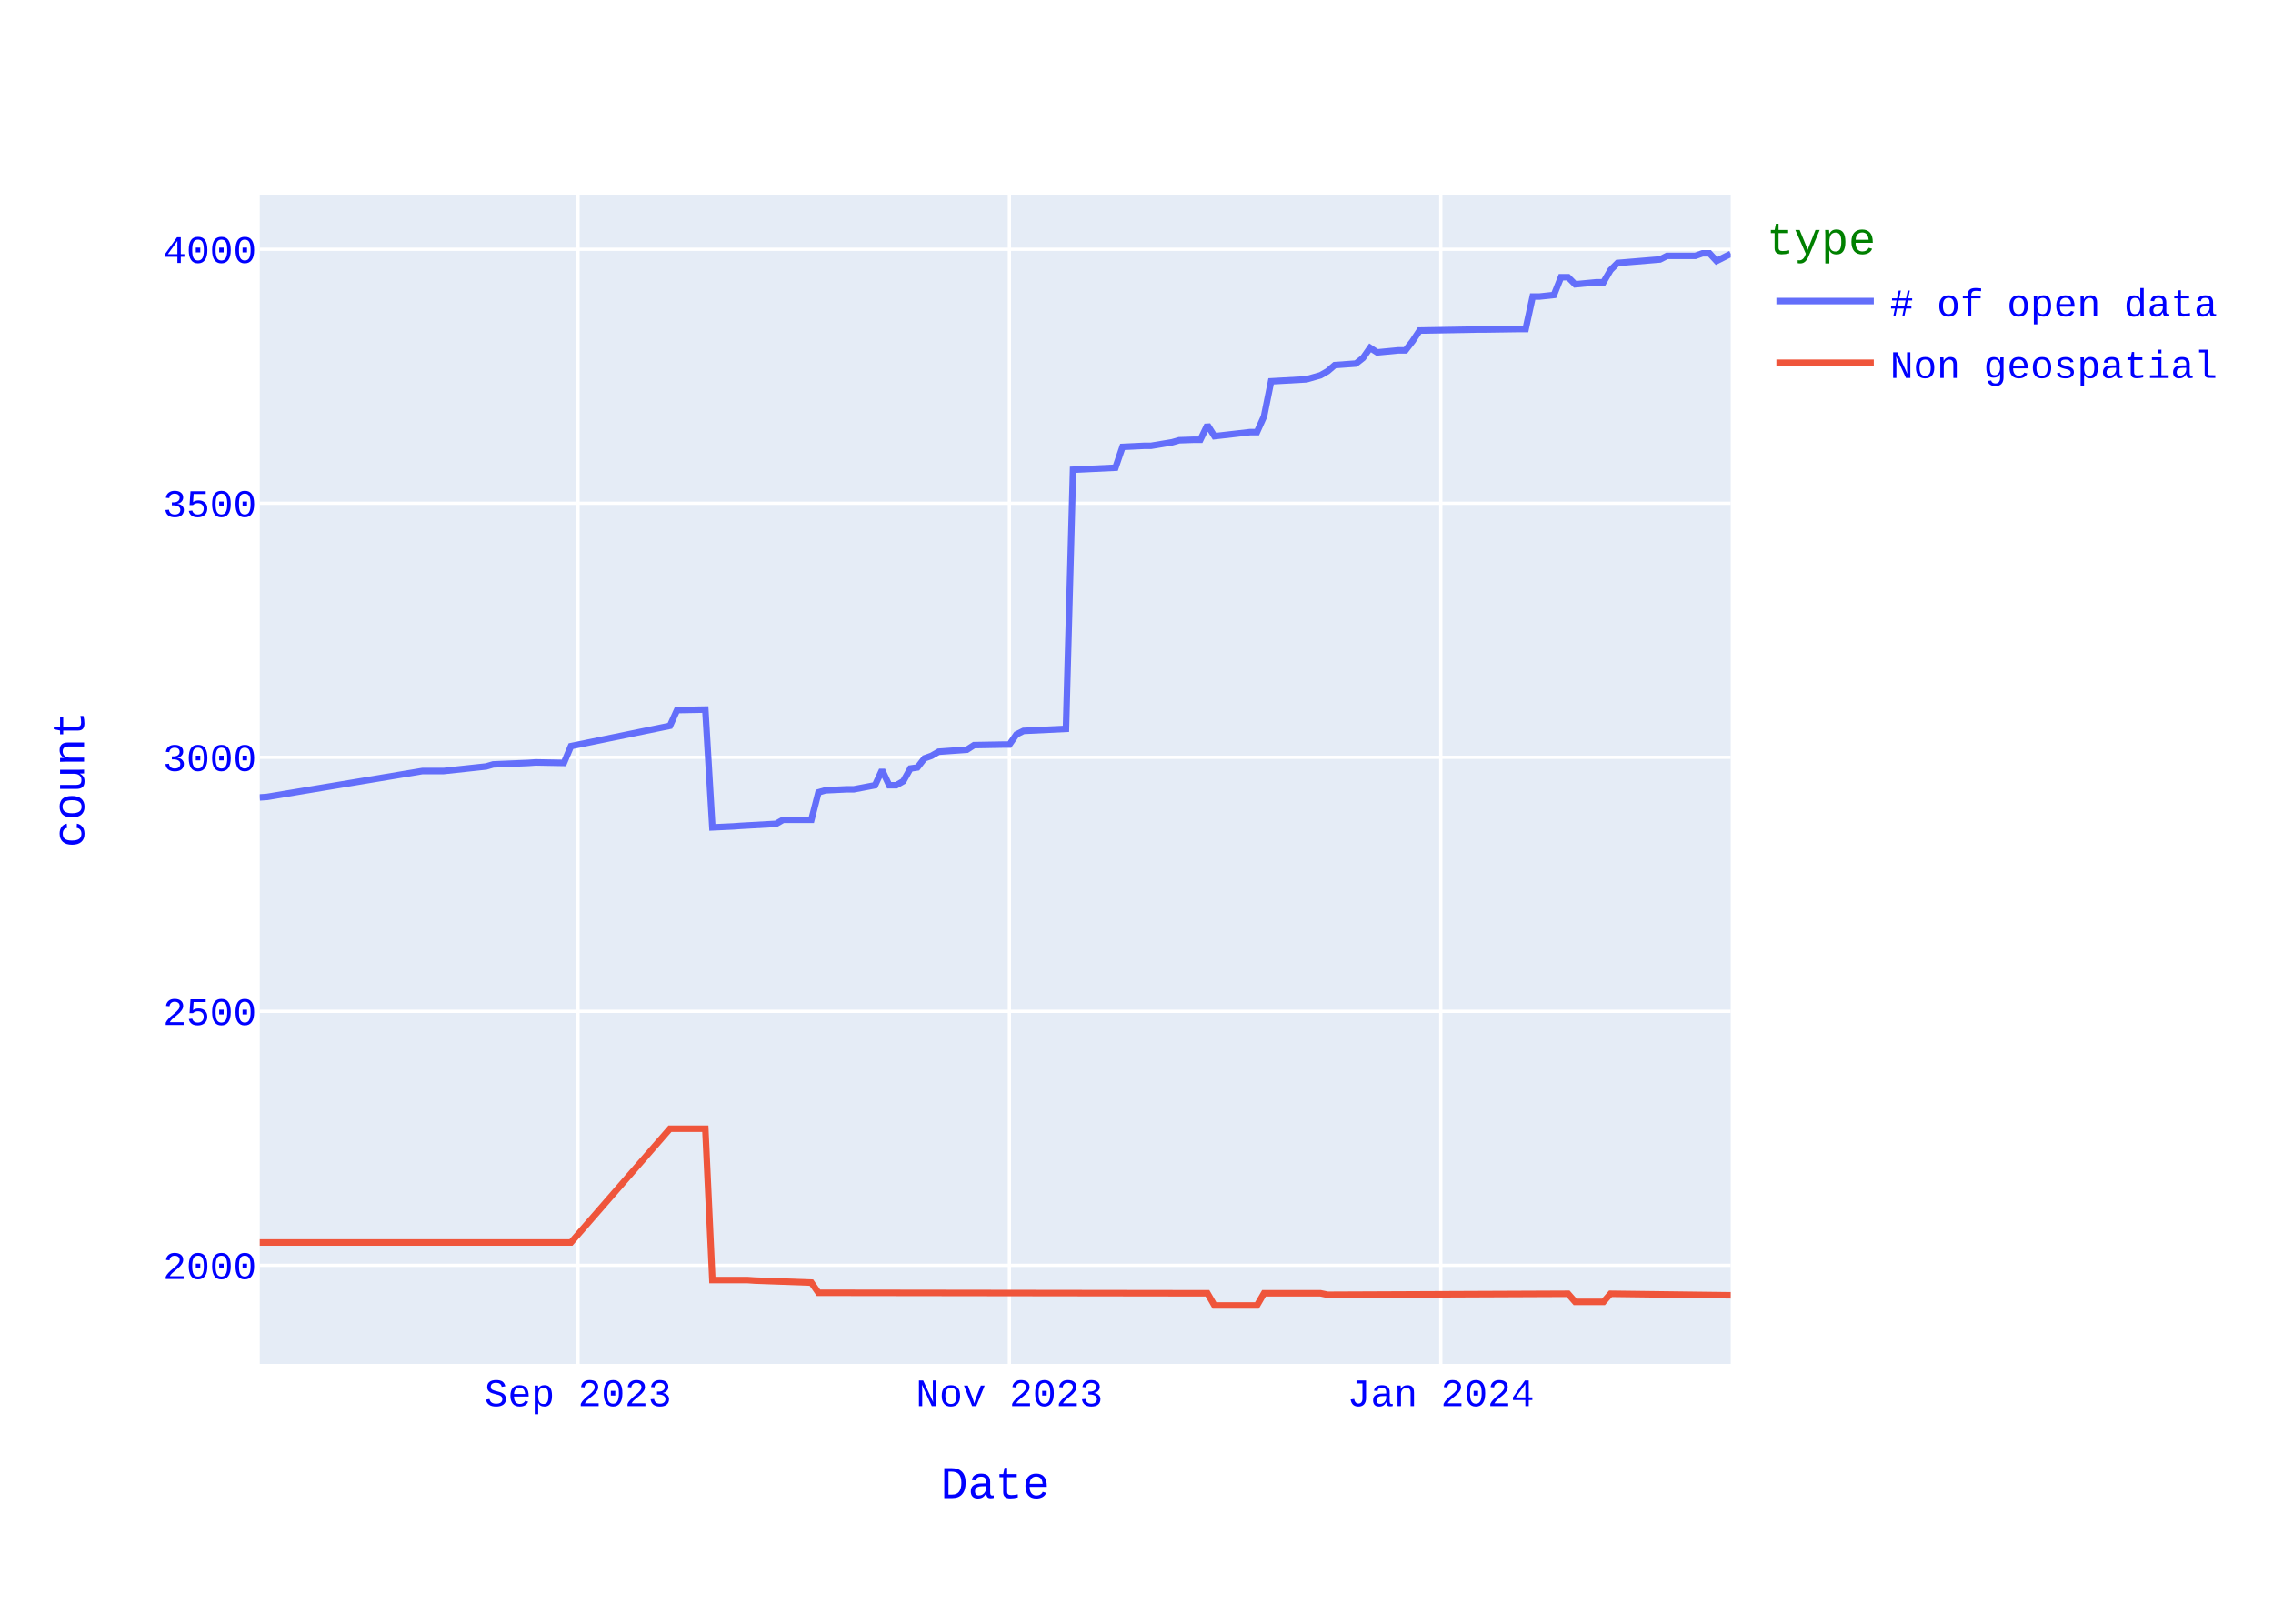
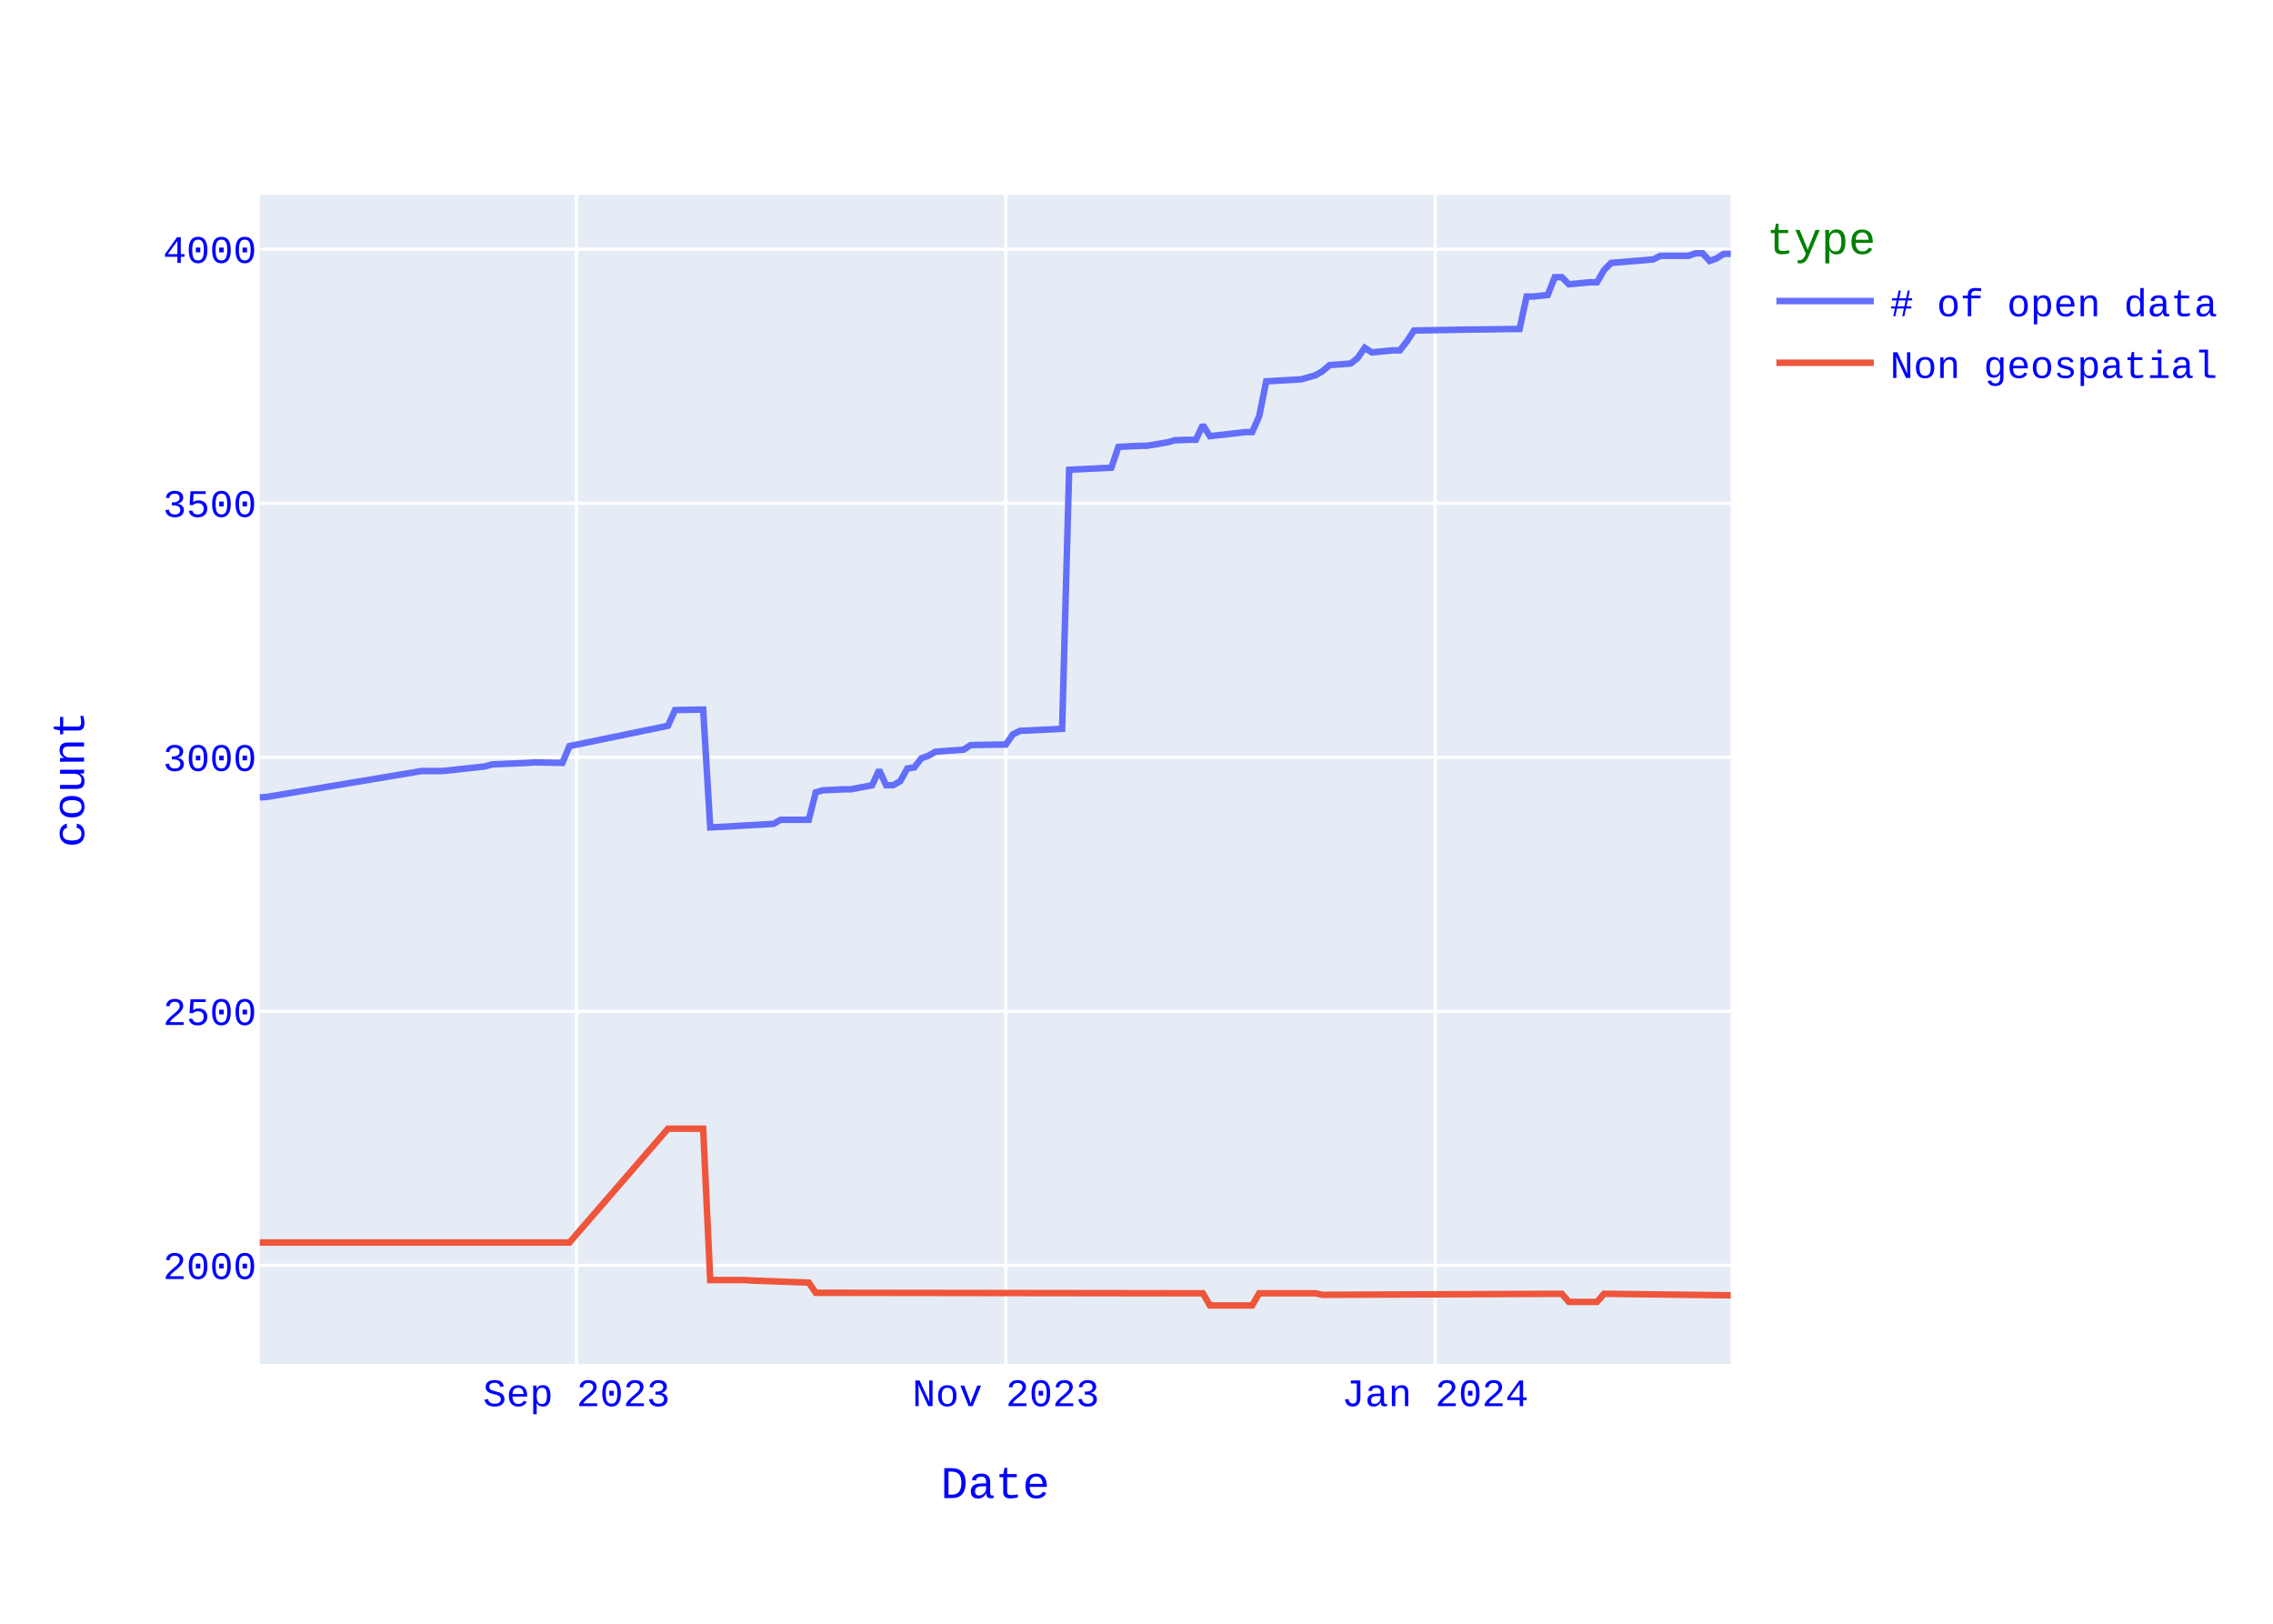
<svg xmlns="http://www.w3.org/2000/svg" class="main-svg" width="700" height="500" style="" viewBox="0 0 700 500">
  <rect x="0" y="0" width="700" height="500" style="fill: rgb(255, 255, 255); fill-opacity: 1;" />
-   <defs id="defs-c185b8">
+   <defs id="defs-371c7c">
    <g class="clips">
-       <clipPath id="clipc185b8xyplot" class="plotclip">
+       <clipPath id="clip371c7cxyplot" class="plotclip">
        <rect width="453" height="360" />
      </clipPath>
-       <clipPath class="axesclip" id="clipc185b8x">
+       <clipPath class="axesclip" id="clip371c7cx">
        <rect x="80" y="0" width="453" height="500" />
      </clipPath>
-       <clipPath class="axesclip" id="clipc185b8y">
+       <clipPath class="axesclip" id="clip371c7cy">
        <rect x="0" y="60" width="700" height="360" />
      </clipPath>
-       <clipPath class="axesclip" id="clipc185b8xy">
+       <clipPath class="axesclip" id="clip371c7cxy">
        <rect x="80" y="60" width="453" height="360" />
      </clipPath>
    </g>
    <g class="gradients" />
    <g class="patterns" />
  </defs>
  <g class="bglayer">
    <rect class="bg" x="80" y="60" width="453" height="360" style="fill: rgb(229, 236, 246); fill-opacity: 1; stroke-width: 0;" />
  </g>
  <g class="layer-below">
    <g class="imagelayer" />
    <g class="shapelayer" />
  </g>
  <g class="cartesianlayer">
    <g class="subplot xy">
      <g class="layer-subplot">
        <g class="shapelayer" />
        <g class="imagelayer" />
      </g>
      <g class="minor-gridlayer">
        <g class="x" />
        <g class="y" />
      </g>
      <g class="gridlayer">
        <g class="x">
-           <path class="xgrid crisp" transform="translate(178,0)" d="M0,60v360" style="stroke: rgb(255, 255, 255); stroke-opacity: 1; stroke-width: 1px;" />
-           <path class="xgrid crisp" transform="translate(310.86,0)" d="M0,60v360" style="stroke: rgb(255, 255, 255); stroke-opacity: 1; stroke-width: 1px;" />
-           <path class="xgrid crisp" transform="translate(443.71,0)" d="M0,60v360" style="stroke: rgb(255, 255, 255); stroke-opacity: 1; stroke-width: 1px;" />
+           <path class="xgrid crisp" transform="translate(177.54,0)" d="M0,60v360" style="stroke: rgb(255, 255, 255); stroke-opacity: 1; stroke-width: 1px;" />
+           <path class="xgrid crisp" transform="translate(309.75,0)" d="M0,60v360" style="stroke: rgb(255, 255, 255); stroke-opacity: 1; stroke-width: 1px;" />
+           <path class="xgrid crisp" transform="translate(441.97,0)" d="M0,60v360" style="stroke: rgb(255, 255, 255); stroke-opacity: 1; stroke-width: 1px;" />
        </g>
        <g class="y">
          <path class="ygrid crisp" transform="translate(0,389.64)" d="M80,0h453" style="stroke: rgb(255, 255, 255); stroke-opacity: 1; stroke-width: 1px;" />
          <path class="ygrid crisp" transform="translate(0,311.42)" d="M80,0h453" style="stroke: rgb(255, 255, 255); stroke-opacity: 1; stroke-width: 1px;" />
          <path class="ygrid crisp" transform="translate(0,233.19)" d="M80,0h453" style="stroke: rgb(255, 255, 255); stroke-opacity: 1; stroke-width: 1px;" />
          <path class="ygrid crisp" transform="translate(0,154.97)" d="M80,0h453" style="stroke: rgb(255, 255, 255); stroke-opacity: 1; stroke-width: 1px;" />
          <path class="ygrid crisp" transform="translate(0,76.75)" d="M80,0h453" style="stroke: rgb(255, 255, 255); stroke-opacity: 1; stroke-width: 1px;" />
        </g>
      </g>
      <g class="zerolinelayer" />
      <path class="xlines-below" />
      <path class="ylines-below" />
      <g class="overlines-below" />
      <g class="xaxislayer-below" />
      <g class="yaxislayer-below" />
      <g class="overaxes-below" />
-       <g class="plot" transform="translate(80,60)" clip-path="url(#clipc185b8xyplot)">
+       <g class="plot" transform="translate(80,60)" clip-path="url(#clip371c7cxyplot)">
        <g class="scatterlayer mlayer">
-           <g class="trace scatter tracef0e0e2" style="stroke-miterlimit: 2; opacity: 1;">
+           <g class="trace scatter tracebf1dc4" style="stroke-miterlimit: 2; opacity: 1;">
            <g class="fills" />
            <g class="errorbars" />
            <g class="lines">
-               <path class="js-line" d="M453,18.16L448.64,20.35L446.47,18L444.29,18L442.11,18.78L433.4,18.78L431.22,19.88L418.15,20.97L415.98,23.16L413.8,26.92L411.62,26.92L405.09,27.54L402.91,25.35L400.73,25.35L398.55,30.83L394.2,31.3L392.02,31.3L389.84,41.31L387.66,41.31L376.77,41.47L374.6,41.47L357.17,41.78L355,45.07L352.82,47.88L350.64,47.88L344.11,48.51L341.93,47.1L339.75,50.23L337.57,51.95L331.04,52.42L328.86,54.3L326.68,55.55L322.33,56.8L311.44,57.42L309.26,68.22L307.08,73.07L304.9,73.07L294.01,74.32L291.84,70.88L289.66,75.42L287.48,75.42L283.13,75.57L280.95,76.2L274.41,77.29L272.24,77.29L265.7,77.61L263.52,84.02L250.46,84.65L248.28,164.43L235.21,165.06L233.03,166.15L230.86,169.28L228.68,169.28L219.97,169.44L217.79,170.85L209.08,171.47L206.9,172.73L204.72,173.51L202.54,176.32L200.37,176.64L198.19,180.55L196.01,181.8L193.83,181.8L191.65,177.11L189.48,181.8L182.94,183.05L180.76,183.05L174.23,183.36L172.05,183.99L169.88,192.44L167.7,192.44L161.16,192.44L158.99,193.69L148.1,194.31L145.92,194.47L139.38,194.78L137.21,158.49L128.5,158.65L126.32,163.49L95.83,169.75L93.65,174.92L84.94,174.76L82.76,174.92L71.87,175.38L69.69,176.01L56.63,177.42L54.45,177.42L50.09,177.42L2.18,185.4L0,185.55" style="vector-effect: none; fill: none; stroke: rgb(99, 110, 250); stroke-opacity: 1; stroke-width: 2px; opacity: 1;" />
+               <path class="js-line" d="M453,18.16L450.83,18.16L448.67,19.56L446.5,20.35L444.33,18L442.16,18L440,18.78L431.33,18.78L429.16,19.88L416.15,20.97L413.99,23.16L411.82,26.92L409.65,26.92L403.15,27.54L400.98,25.35L398.81,25.35L396.65,30.83L392.31,31.3L390.14,31.3L387.98,41.31L385.81,41.31L374.97,41.47L372.8,41.47L355.46,41.78L353.3,45.07L351.13,47.88L348.96,47.88L342.46,48.51L340.29,47.1L338.12,50.23L335.96,51.95L329.45,52.42L327.29,54.3L325.12,55.55L320.78,56.8L309.95,57.42L307.78,68.22L305.61,73.07L303.44,73.07L292.61,74.32L290.44,70.88L288.27,75.42L286.11,75.42L281.77,75.57L279.6,76.2L273.1,77.29L270.93,77.29L264.43,77.61L262.26,84.02L249.26,84.65L247.09,164.43L234.09,165.06L231.92,166.15L229.75,169.28L227.58,169.28L218.91,169.44L216.75,170.85L208.08,171.47L205.91,172.73L203.74,173.51L201.57,176.32L199.41,176.64L197.24,180.55L195.07,181.8L192.9,181.8L190.74,177.11L188.57,181.8L182.07,183.05L179.9,183.05L173.4,183.36L171.23,183.99L169.06,192.44L166.89,192.44L160.39,192.44L158.22,193.69L147.39,194.31L145.22,194.47L138.72,194.78L136.55,158.49L127.88,158.65L125.71,163.49L95.37,169.75L93.2,174.92L84.53,174.76L82.36,174.92L71.53,175.38L69.36,176.01L56.35,177.42L54.19,177.42L49.85,177.42L2.17,185.4L0,185.55" style="vector-effect: none; fill: none; stroke: rgb(99, 110, 250); stroke-opacity: 1; stroke-width: 2px; opacity: 1;" />
            </g>
            <g class="points" />
            <g class="text" />
          </g>
-           <g class="trace scatter trace06bda9" style="stroke-miterlimit: 2; opacity: 1;">
+           <g class="trace scatter trace57f413" style="stroke-miterlimit: 2; opacity: 1;">
            <g class="fills" />
            <g class="errorbars" />
            <g class="lines">
-               <path class="js-line" d="M453,338.87L415.98,338.4L413.8,340.9L405.09,340.9L402.91,338.4L328.86,338.71L326.68,338.25L309.26,338.25L307.08,342L294.01,342L291.84,338.25L172.05,338.09L169.88,334.96L152.45,334.33L150.27,334.18L139.38,334.18L137.21,287.56L126.32,287.56L95.83,322.6L0,322.6" style="vector-effect: none; fill: none; stroke: rgb(239, 85, 59); stroke-opacity: 1; stroke-width: 2px; opacity: 1;" />
+               <path class="js-line" d="M453,338.87L413.99,338.4L411.82,340.9L403.15,340.9L400.98,338.4L327.29,338.71L325.12,338.25L307.78,338.25L305.61,342L292.61,342L290.44,338.25L171.23,338.09L169.06,334.96L151.72,334.33L149.56,334.18L138.72,334.18L136.55,287.56L125.71,287.56L95.37,322.6L0,322.6" style="vector-effect: none; fill: none; stroke: rgb(239, 85, 59); stroke-opacity: 1; stroke-width: 2px; opacity: 1;" />
            </g>
            <g class="points" />
            <g class="text" />
          </g>
        </g>
      </g>
      <g class="overplot" />
      <path class="xlines-above crisp" d="M0,0" style="fill: none;" />
      <path class="ylines-above crisp" d="M0,0" style="fill: none;" />
      <g class="overlines-above" />
      <g class="xaxislayer-above">
        <g class="xtick">
-           <text text-anchor="middle" x="0" y="433" transform="translate(178,0)" style="font-family: 'Courier New'; font-size: 12px; fill: rgb(0, 0, 255); fill-opacity: 1; white-space: pre; opacity: 1;">Sep 2023</text>
+           <text text-anchor="middle" x="0" y="433" transform="translate(177.54,0)" style="font-family: 'Courier New'; font-size: 12px; fill: rgb(0, 0, 255); fill-opacity: 1; white-space: pre; opacity: 1;">Sep 2023</text>
        </g>
        <g class="xtick">
-           <text text-anchor="middle" x="0" y="433" style="font-family: 'Courier New'; font-size: 12px; fill: rgb(0, 0, 255); fill-opacity: 1; white-space: pre; opacity: 1;" transform="translate(310.86,0)">Nov 2023</text>
+           <text text-anchor="middle" x="0" y="433" style="font-family: 'Courier New'; font-size: 12px; fill: rgb(0, 0, 255); fill-opacity: 1; white-space: pre; opacity: 1;" transform="translate(309.75,0)">Nov 2023</text>
        </g>
        <g class="xtick">
-           <text text-anchor="middle" x="0" y="433" style="font-family: 'Courier New'; font-size: 12px; fill: rgb(0, 0, 255); fill-opacity: 1; white-space: pre; opacity: 1;" transform="translate(443.71,0)">Jan 2024</text>
+           <text text-anchor="middle" x="0" y="433" style="font-family: 'Courier New'; font-size: 12px; fill: rgb(0, 0, 255); fill-opacity: 1; white-space: pre; opacity: 1;" transform="translate(441.97,0)">Jan 2024</text>
        </g>
      </g>
      <g class="yaxislayer-above">
        <g class="ytick">
          <text text-anchor="end" x="79" y="4.2" transform="translate(0,389.64)" style="font-family: 'Courier New'; font-size: 12px; fill: rgb(0, 0, 255); fill-opacity: 1; white-space: pre; opacity: 1;">2000</text>
        </g>
        <g class="ytick">
          <text text-anchor="end" x="79" y="4.2" style="font-family: 'Courier New'; font-size: 12px; fill: rgb(0, 0, 255); fill-opacity: 1; white-space: pre; opacity: 1;" transform="translate(0,311.42)">2500</text>
        </g>
        <g class="ytick">
          <text text-anchor="end" x="79" y="4.2" style="font-family: 'Courier New'; font-size: 12px; fill: rgb(0, 0, 255); fill-opacity: 1; white-space: pre; opacity: 1;" transform="translate(0,233.19)">3000</text>
        </g>
        <g class="ytick">
          <text text-anchor="end" x="79" y="4.2" style="font-family: 'Courier New'; font-size: 12px; fill: rgb(0, 0, 255); fill-opacity: 1; white-space: pre; opacity: 1;" transform="translate(0,154.97)">3500</text>
        </g>
        <g class="ytick">
          <text text-anchor="end" x="79" y="4.2" style="font-family: 'Courier New'; font-size: 12px; fill: rgb(0, 0, 255); fill-opacity: 1; white-space: pre; opacity: 1;" transform="translate(0,76.75)">4000</text>
        </g>
      </g>
      <g class="overaxes-above" />
    </g>
  </g>
  <g class="polarlayer" />
  <g class="smithlayer" />
  <g class="ternarylayer" />
  <g class="geolayer" />
  <g class="funnelarealayer" />
  <g class="pielayer" />
  <g class="iciclelayer" />
  <g class="treemaplayer" />
  <g class="sunburstlayer" />
  <g class="glimages" />
-   <defs id="topdefs-c185b8">
+   <defs id="topdefs-371c7c">
    <g class="clips" />
-     <clipPath id="legendc185b8">
+     <clipPath id="legend371c7c">
      <rect width="146" height="67" x="0" y="0" />
    </clipPath>
  </defs>
  <g class="layer-above">
    <g class="imagelayer" />
    <g class="shapelayer" />
  </g>
  <g class="infolayer">
    <g class="legend" pointer-events="all" transform="translate(542.06,60)">
      <rect class="bg" shape-rendering="crispEdges" style="stroke: rgb(68, 68, 68); stroke-opacity: 1; fill: rgb(255, 255, 255); fill-opacity: 1; stroke-width: 0px;" width="146" height="67" x="0" y="0" />
-       <g class="scrollbox" transform="" clip-path="url(#legendc185b8)">
+       <g class="scrollbox" transform="" clip-path="url(#legend371c7c)">
        <text class="legendtitletext" text-anchor="start" x="2" y="18.2" style="font-family: 'Courier New'; font-size: 14px; fill: rgb(0, 128, 0); fill-opacity: 1; white-space: pre;">type</text>
        <g class="groups" transform="">
          <g class="traces" transform="translate(0,32.7)" style="opacity: 1;">
            <text class="legendtext" text-anchor="start" x="40" y="4.68" style="font-family: 'Courier New'; font-size: 12px; fill: rgb(0, 0, 255); fill-opacity: 1; white-space: pre;"># of open data</text>
            <g class="layers" style="opacity: 1;">
              <g class="legendfill" />
              <g class="legendlines">
                <path class="js-line" d="M5,0h30" style="fill: none; stroke: rgb(99, 110, 250); stroke-opacity: 1; stroke-width: 2px;" />
              </g>
              <g class="legendsymbols">
                <g class="legendpoints" />
              </g>
            </g>
            <rect class="legendtoggle" x="0" y="-9.5" width="140.828" height="19" style="fill: rgb(0, 0, 0); fill-opacity: 0;" />
          </g>
        </g>
        <g class="groups" transform="">
          <g class="traces" transform="translate(0,51.7)" style="opacity: 1;">
            <text class="legendtext" text-anchor="start" x="40" y="4.68" style="font-family: 'Courier New'; font-size: 12px; fill: rgb(0, 0, 255); fill-opacity: 1; white-space: pre;">Non geospatial</text>
            <g class="layers" style="opacity: 1;">
              <g class="legendfill" />
              <g class="legendlines">
                <path class="js-line" d="M5,0h30" style="fill: none; stroke: rgb(239, 85, 59); stroke-opacity: 1; stroke-width: 2px;" />
              </g>
              <g class="legendsymbols">
                <g class="legendpoints" />
              </g>
            </g>
            <rect class="legendtoggle" x="0" y="-9.5" width="140.828" height="19" style="fill: rgb(0, 0, 0); fill-opacity: 0;" />
          </g>
        </g>
      </g>
      <rect class="scrollbar" rx="20" ry="3" width="0" height="0" style="fill: rgb(128, 139, 164); fill-opacity: 1;" x="0" y="0" />
    </g>
    <g class="g-gtitle" />
    <g class="g-xtitle">
      <text class="xtitle" x="306.5" y="461.3" text-anchor="middle" style="font-family: 'Courier New'; font-size: 14px; fill: rgb(0, 0, 255); opacity: 1; font-weight: normal; white-space: pre;">Date</text>
    </g>
    <g class="g-ytitle">
      <text class="ytitle" transform="rotate(-90,25.8875,240)" x="25.888" y="240" text-anchor="middle" style="font-family: 'Courier New'; font-size: 14px; fill: rgb(0, 0, 255); opacity: 1; font-weight: normal; white-space: pre;">count</text>
    </g>
  </g>
</svg>
